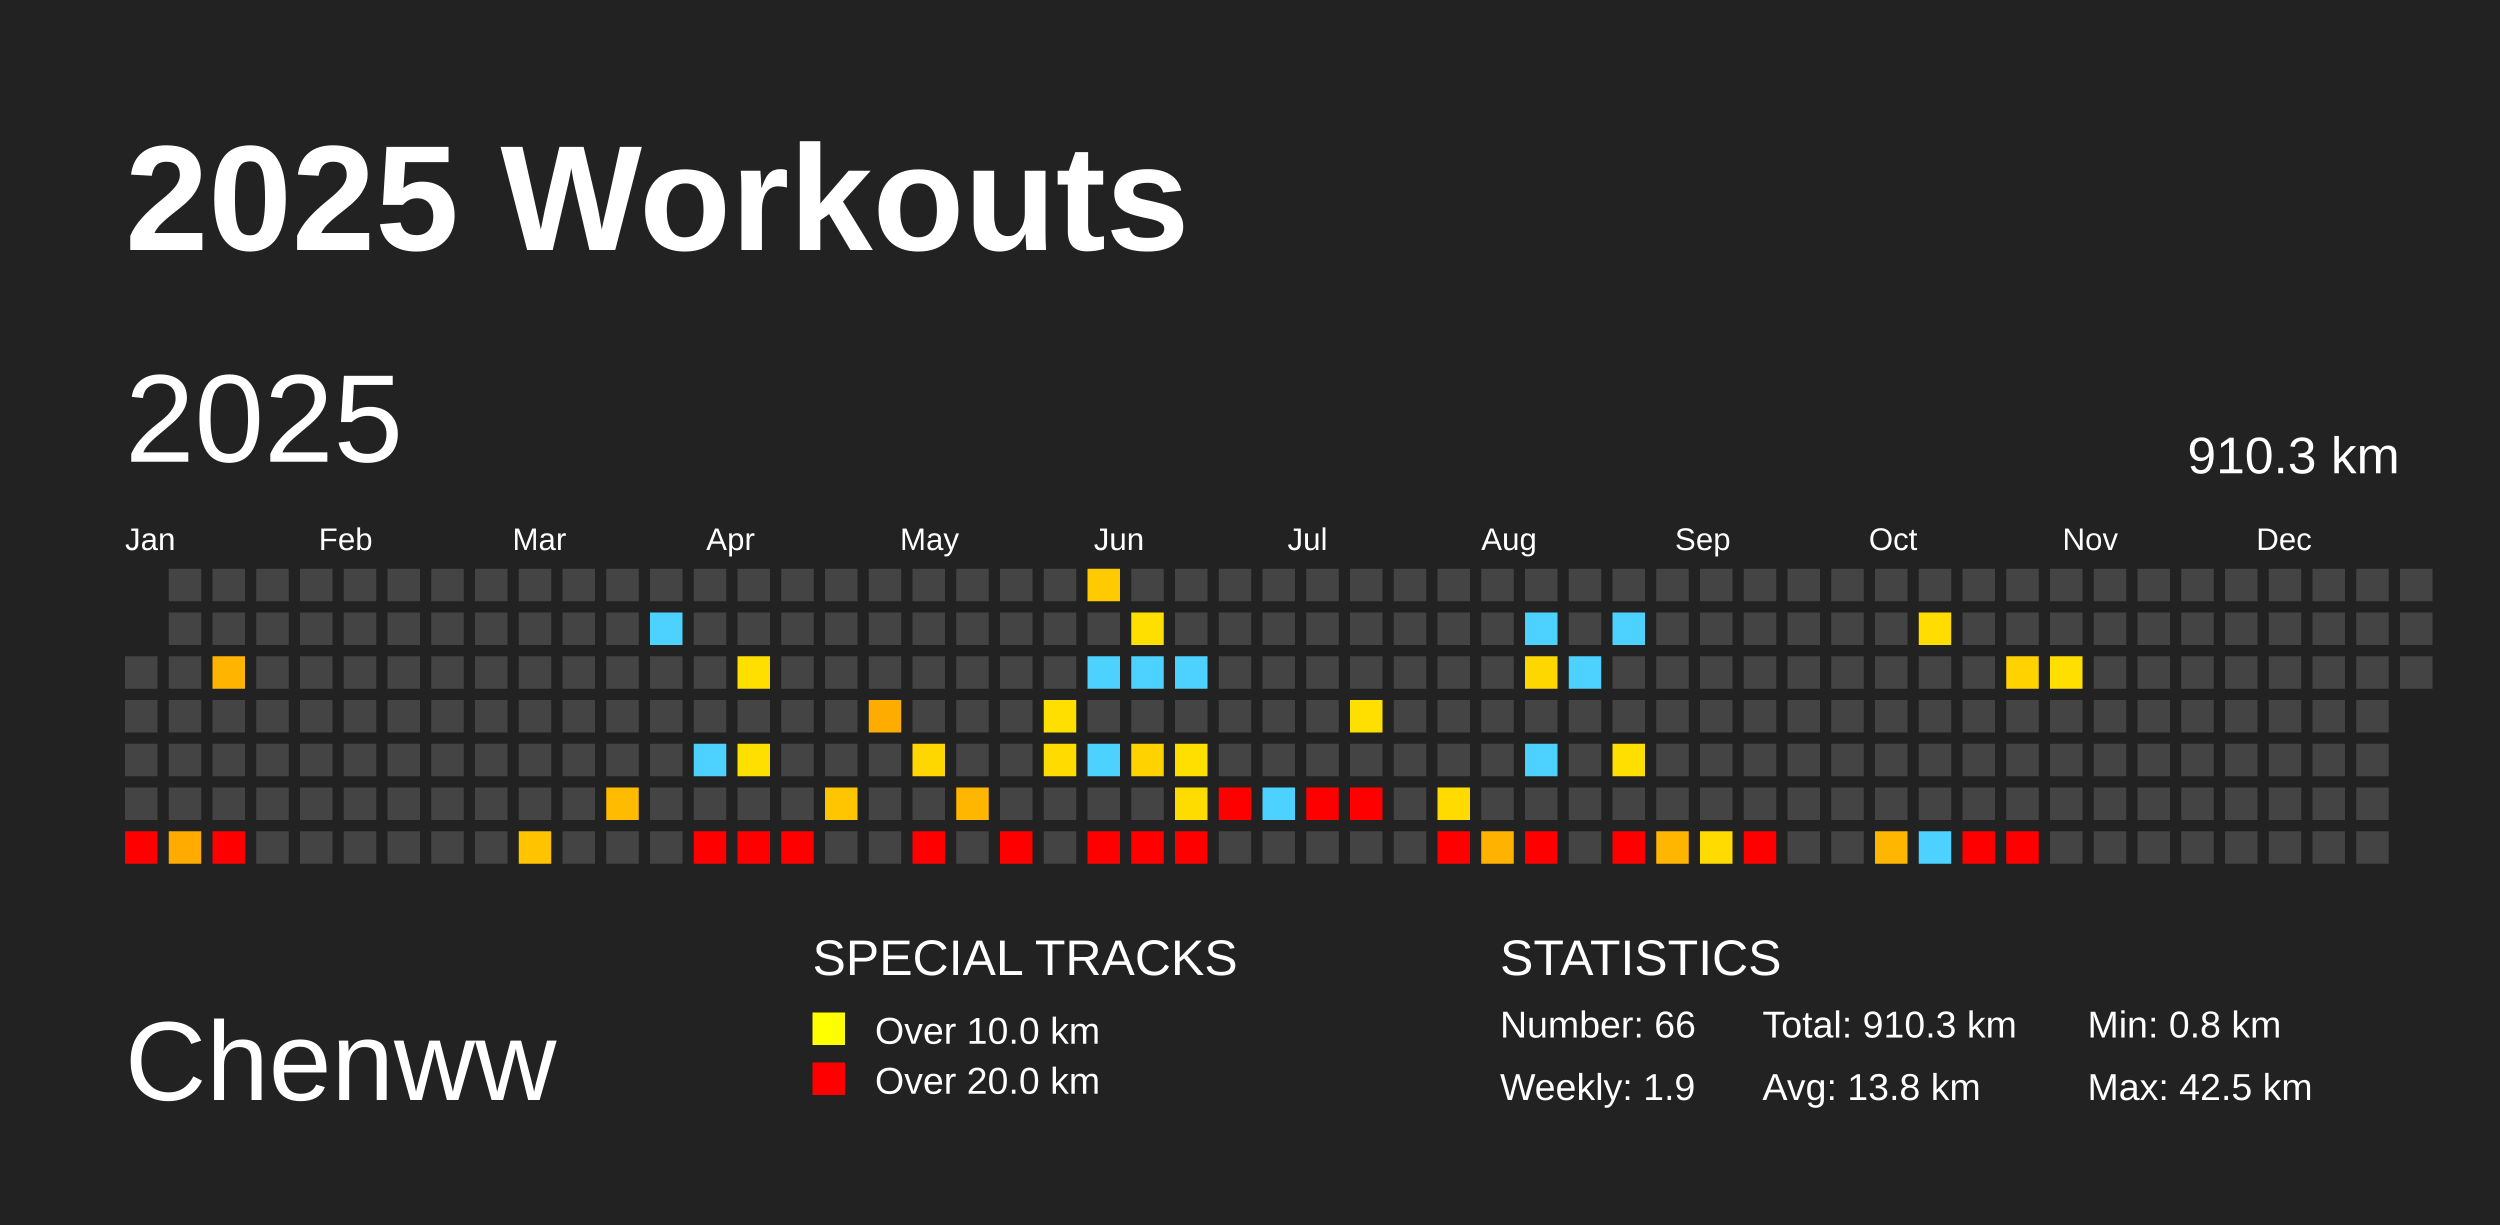
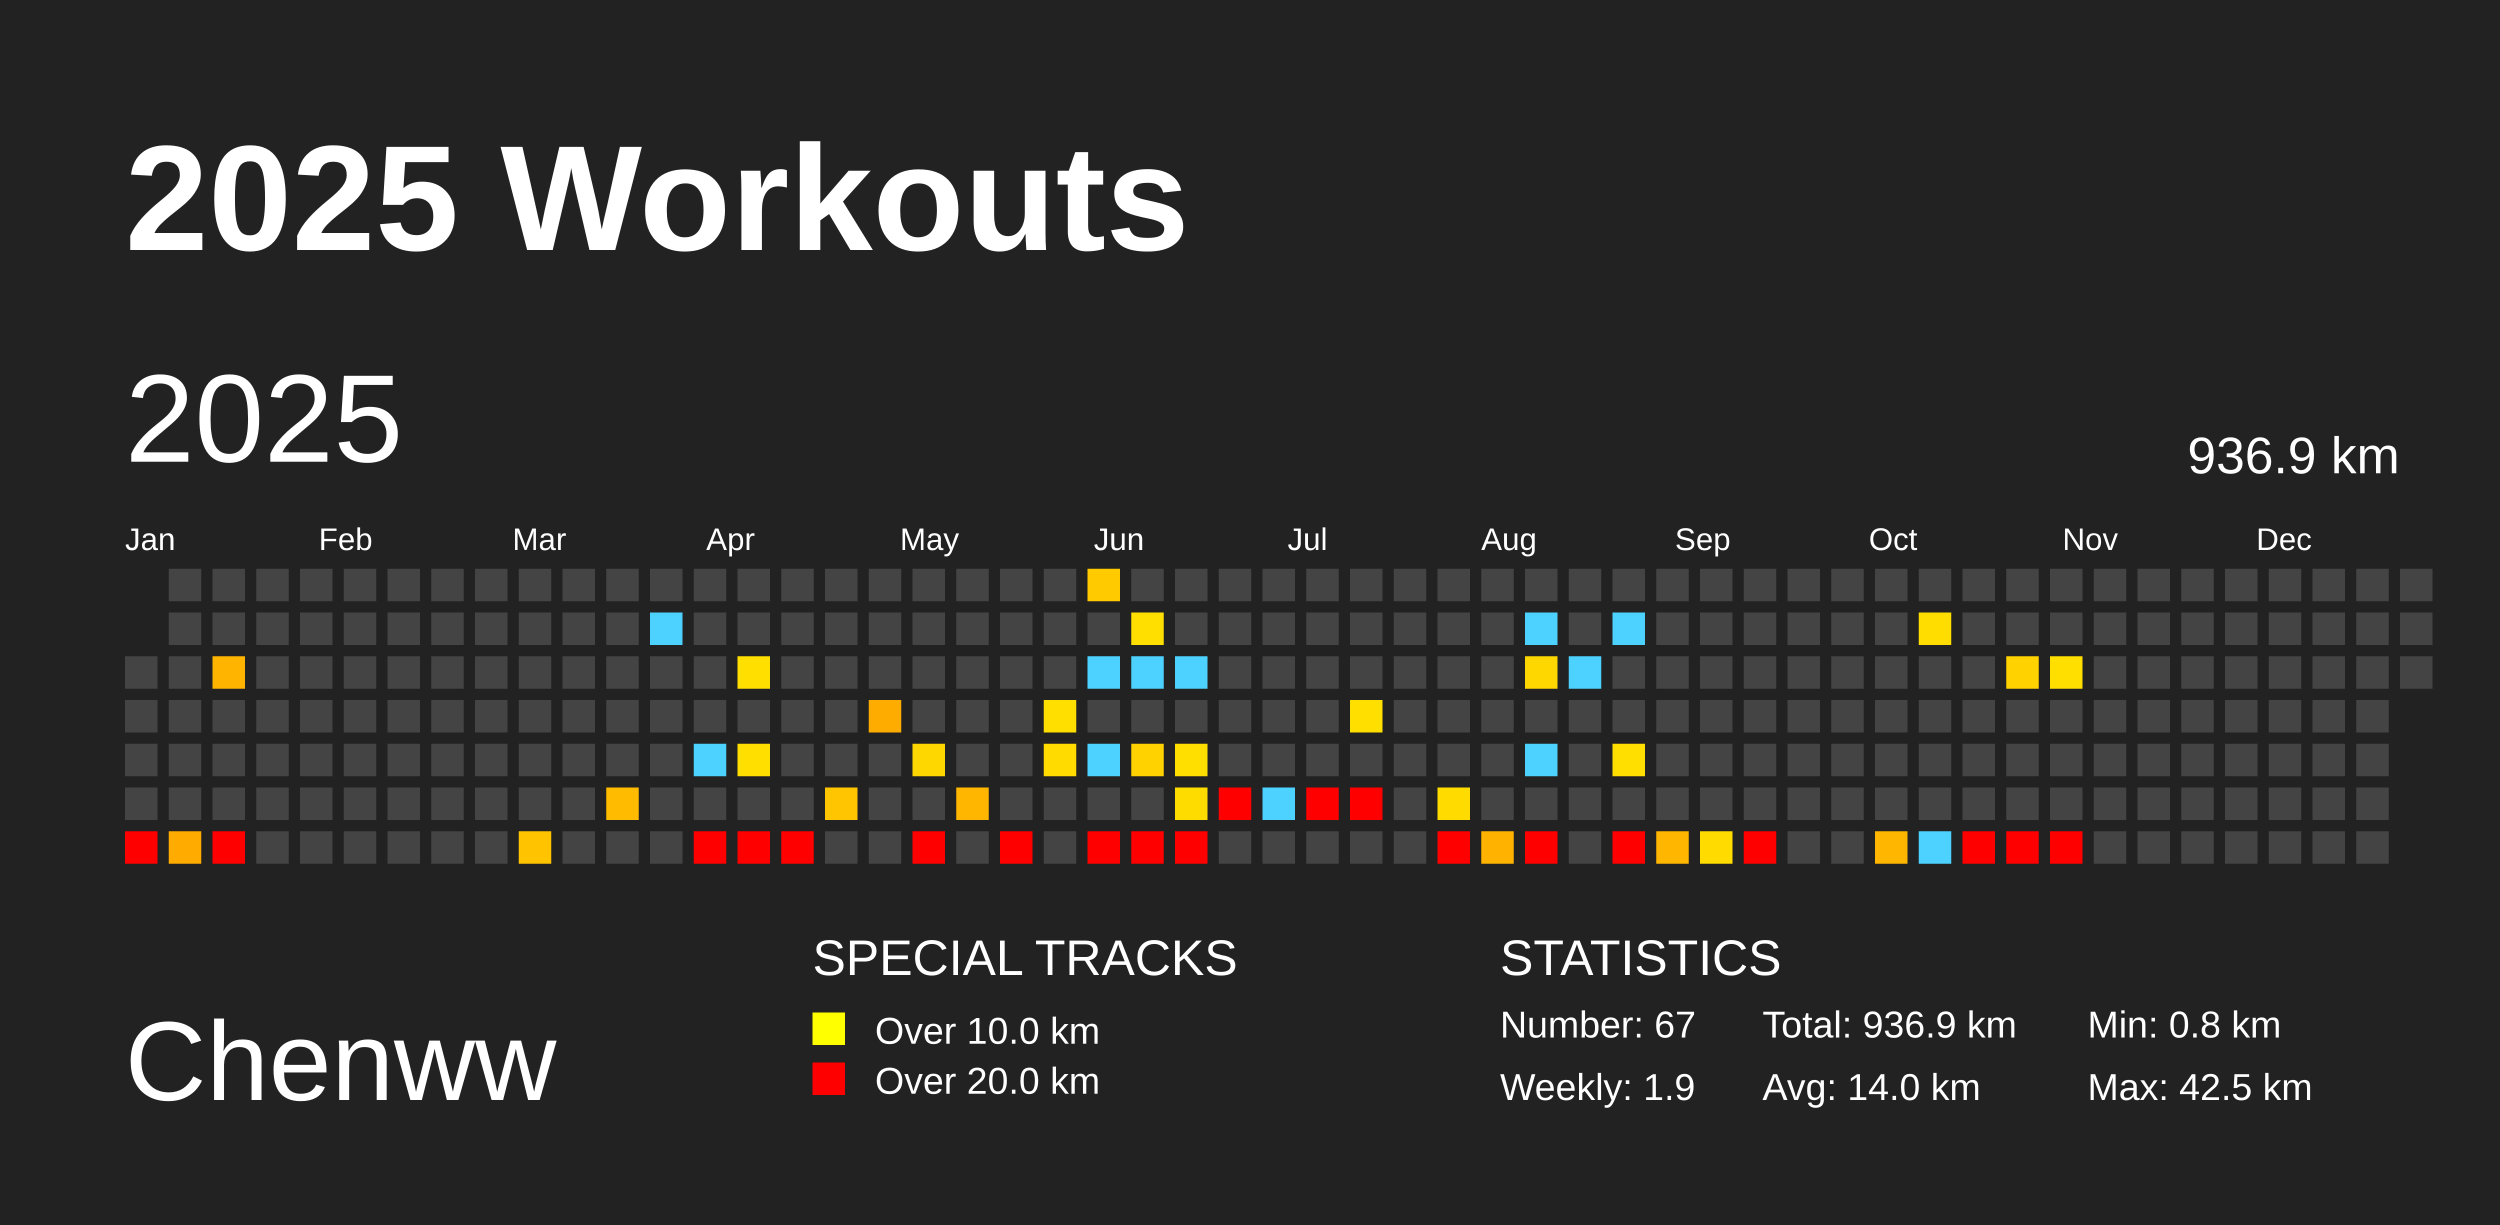
<svg xmlns="http://www.w3.org/2000/svg" baseProfile="full" height="98mm" version="1.1" viewBox="0,0,200,98" width="200mm">
  <defs />
  <rect fill="#222222" height="98" width="200" x="0" y="0" />
  <text fill="#FFFFFF" style="font-size:12px; font-family:Arial; font-weight:bold;" x="10" y="20">2025 Workouts</text>
  <text fill="#FFFFFF" style="font-size:9px; font-family:Arial" x="10" y="88">Chenww</text>
  <text fill="#FFFFFF" style="font-size:4px; font-family:Arial" x="65" y="78">SPECIAL TRACKS</text>
  <rect fill="yellow" height="2.6" width="2.6" x="65" y="81" />
  <text fill="#FFFFFF" style="font-size:3px; font-family:Arial" x="70" y="83.5">Over 10.0 km</text>
  <rect fill="red" height="2.6" width="2.6" x="65" y="85" />
  <text fill="#FFFFFF" style="font-size:3px; font-family:Arial" x="70" y="87.5">Over 20.0 km</text>
  <text fill="#FFFFFF" style="font-size:4px; font-family:Arial" x="120" y="78">STATISTICS</text>
-   <text fill="#FFFFFF" style="font-size:3px; font-family:Arial" x="120" y="83">Number: 66</text>
+   <text fill="#FFFFFF" style="font-size:3px; font-family:Arial" x="120" y="83">Number: 67</text>
  <text fill="#FFFFFF" style="font-size:3px; font-family:Arial" x="120" y="88">Weekly: 1.9</text>
-   <text fill="#FFFFFF" style="font-size:3px; font-family:Arial" x="141" y="83">Total: 910.3 km</text>
-   <text fill="#FFFFFF" style="font-size:3px; font-family:Arial" x="141" y="88">Avg: 13.8 km</text>
+   <text fill="#FFFFFF" style="font-size:3px; font-family:Arial" x="141" y="83">Total: 936.9 km</text>
+   <text fill="#FFFFFF" style="font-size:3px; font-family:Arial" x="141" y="88">Avg: 14.0 km</text>
  <text fill="#FFFFFF" style="font-size:3px; font-family:Arial" x="167" y="83">Min: 0.8 km</text>
  <text fill="#FFFFFF" style="font-size:3px; font-family:Arial" x="167" y="88">Max: 42.5 km</text>
  <text dominant-baseline="hanging" fill="#FFFFFF" style="font-size:10.0px; font-family:Arial;" x="10" y="30">2025</text>
-   <text dominant-baseline="hanging" fill="#FFFFFF" style="font-size:4.125px; font-family:Arial;" x="175" y="35">910.3 km</text>
+   <text dominant-baseline="hanging" fill="#FFFFFF" style="font-size:4.125px; font-family:Arial;" x="175" y="35">936.9 km</text>
  <text fill="#FFFFFF" style="font-size:2.5px; font-family:Arial" x="10.0" y="44">Jan</text>
  <text fill="#FFFFFF" style="font-size:2.5px; font-family:Arial" x="25.5" y="44">Feb</text>
  <text fill="#FFFFFF" style="font-size:2.5px; font-family:Arial" x="41.0" y="44">Mar</text>
  <text fill="#FFFFFF" style="font-size:2.5px; font-family:Arial" x="56.5" y="44">Apr</text>
  <text fill="#FFFFFF" style="font-size:2.5px; font-family:Arial" x="72.0" y="44">May</text>
  <text fill="#FFFFFF" style="font-size:2.5px; font-family:Arial" x="87.5" y="44">Jun</text>
  <text fill="#FFFFFF" style="font-size:2.5px; font-family:Arial" x="103.0" y="44">Jul</text>
  <text fill="#FFFFFF" style="font-size:2.5px; font-family:Arial" x="118.5" y="44">Aug</text>
  <text fill="#FFFFFF" style="font-size:2.5px; font-family:Arial" x="134.0" y="44">Sep</text>
  <text fill="#FFFFFF" style="font-size:2.5px; font-family:Arial" x="149.5" y="44">Oct</text>
  <text fill="#FFFFFF" style="font-size:2.5px; font-family:Arial" x="165.0" y="44">Nov</text>
  <text fill="#FFFFFF" style="font-size:2.5px; font-family:Arial" x="180.5" y="44">Dec</text>
  <rect fill="#444444" height="2.6" width="2.6" x="10.0" y="52.5" />
  <rect fill="#444444" height="2.6" width="2.6" x="10.0" y="56.0" />
  <rect fill="#444444" height="2.6" width="2.6" x="10.0" y="59.5" />
  <rect fill="#444444" height="2.6" width="2.6" x="10.0" y="63.0" />
  <rect fill="red" height="2.6" width="2.6" x="10.0" y="66.5" />
  <rect fill="#444444" height="2.6" width="2.6" x="13.5" y="45.5" />
  <rect fill="#444444" height="2.6" width="2.6" x="13.5" y="49.0" />
  <rect fill="#444444" height="2.6" width="2.6" x="13.5" y="52.5" />
  <rect fill="#444444" height="2.6" width="2.6" x="13.5" y="56.0" />
  <rect fill="#444444" height="2.6" width="2.6" x="13.5" y="59.5" />
  <rect fill="#444444" height="2.6" width="2.6" x="13.5" y="63.0" />
  <rect fill="#ffab00" height="2.6" width="2.6" x="13.5" y="66.5" />
  <rect fill="#444444" height="2.6" width="2.6" x="17.0" y="45.5" />
  <rect fill="#444444" height="2.6" width="2.6" x="17.0" y="49.0" />
  <rect fill="#ffb500" height="2.6" width="2.6" x="17.0" y="52.5" />
  <rect fill="#444444" height="2.6" width="2.6" x="17.0" y="56.0" />
  <rect fill="#444444" height="2.6" width="2.6" x="17.0" y="59.5" />
  <rect fill="#444444" height="2.6" width="2.6" x="17.0" y="63.0" />
  <rect fill="red" height="2.6" width="2.6" x="17.0" y="66.5" />
  <rect fill="#444444" height="2.6" width="2.6" x="20.5" y="45.5" />
  <rect fill="#444444" height="2.6" width="2.6" x="20.5" y="49.0" />
  <rect fill="#444444" height="2.6" width="2.6" x="20.5" y="52.5" />
  <rect fill="#444444" height="2.6" width="2.6" x="20.5" y="56.0" />
  <rect fill="#444444" height="2.6" width="2.6" x="20.5" y="59.5" />
  <rect fill="#444444" height="2.6" width="2.6" x="20.5" y="63.0" />
  <rect fill="#444444" height="2.6" width="2.6" x="20.5" y="66.5" />
  <rect fill="#444444" height="2.6" width="2.6" x="24.0" y="45.5" />
  <rect fill="#444444" height="2.6" width="2.6" x="24.0" y="49.0" />
  <rect fill="#444444" height="2.6" width="2.6" x="24.0" y="52.5" />
  <rect fill="#444444" height="2.6" width="2.6" x="24.0" y="56.0" />
  <rect fill="#444444" height="2.6" width="2.6" x="24.0" y="59.5" />
  <rect fill="#444444" height="2.6" width="2.6" x="24.0" y="63.0" />
  <rect fill="#444444" height="2.6" width="2.6" x="24.0" y="66.5" />
  <rect fill="#444444" height="2.6" width="2.6" x="27.5" y="45.5" />
  <rect fill="#444444" height="2.6" width="2.6" x="27.5" y="49.0" />
  <rect fill="#444444" height="2.6" width="2.6" x="27.5" y="52.5" />
  <rect fill="#444444" height="2.6" width="2.6" x="27.5" y="56.0" />
  <rect fill="#444444" height="2.6" width="2.6" x="27.5" y="59.5" />
  <rect fill="#444444" height="2.6" width="2.6" x="27.5" y="63.0" />
  <rect fill="#444444" height="2.6" width="2.6" x="27.5" y="66.5" />
  <rect fill="#444444" height="2.6" width="2.6" x="31.0" y="45.5" />
  <rect fill="#444444" height="2.6" width="2.6" x="31.0" y="49.0" />
  <rect fill="#444444" height="2.6" width="2.6" x="31.0" y="52.5" />
  <rect fill="#444444" height="2.6" width="2.6" x="31.0" y="56.0" />
  <rect fill="#444444" height="2.6" width="2.6" x="31.0" y="59.5" />
  <rect fill="#444444" height="2.6" width="2.6" x="31.0" y="63.0" />
  <rect fill="#444444" height="2.6" width="2.6" x="31.0" y="66.5" />
  <rect fill="#444444" height="2.6" width="2.6" x="34.5" y="45.5" />
  <rect fill="#444444" height="2.6" width="2.6" x="34.5" y="49.0" />
  <rect fill="#444444" height="2.6" width="2.6" x="34.5" y="52.5" />
  <rect fill="#444444" height="2.6" width="2.6" x="34.5" y="56.0" />
  <rect fill="#444444" height="2.6" width="2.6" x="34.5" y="59.5" />
  <rect fill="#444444" height="2.6" width="2.6" x="34.5" y="63.0" />
  <rect fill="#444444" height="2.6" width="2.6" x="34.5" y="66.5" />
  <rect fill="#444444" height="2.6" width="2.6" x="38.0" y="45.5" />
  <rect fill="#444444" height="2.6" width="2.6" x="38.0" y="49.0" />
  <rect fill="#444444" height="2.6" width="2.6" x="38.0" y="52.5" />
  <rect fill="#444444" height="2.6" width="2.6" x="38.0" y="56.0" />
  <rect fill="#444444" height="2.6" width="2.6" x="38.0" y="59.5" />
  <rect fill="#444444" height="2.6" width="2.6" x="38.0" y="63.0" />
  <rect fill="#444444" height="2.6" width="2.6" x="38.0" y="66.5" />
  <rect fill="#444444" height="2.6" width="2.6" x="41.5" y="45.5" />
  <rect fill="#444444" height="2.6" width="2.6" x="41.5" y="49.0" />
  <rect fill="#444444" height="2.6" width="2.6" x="41.5" y="52.5" />
  <rect fill="#444444" height="2.6" width="2.6" x="41.5" y="56.0" />
  <rect fill="#444444" height="2.6" width="2.6" x="41.5" y="59.5" />
  <rect fill="#444444" height="2.6" width="2.6" x="41.5" y="63.0" />
  <rect fill="#ffc300" height="2.6" width="2.6" x="41.5" y="66.5" />
  <rect fill="#444444" height="2.6" width="2.6" x="45.0" y="45.5" />
  <rect fill="#444444" height="2.6" width="2.6" x="45.0" y="49.0" />
  <rect fill="#444444" height="2.6" width="2.6" x="45.0" y="52.5" />
  <rect fill="#444444" height="2.6" width="2.6" x="45.0" y="56.0" />
  <rect fill="#444444" height="2.6" width="2.6" x="45.0" y="59.5" />
  <rect fill="#444444" height="2.6" width="2.6" x="45.0" y="63.0" />
  <rect fill="#444444" height="2.6" width="2.6" x="45.0" y="66.5" />
  <rect fill="#444444" height="2.6" width="2.6" x="48.5" y="45.5" />
  <rect fill="#444444" height="2.6" width="2.6" x="48.5" y="49.0" />
  <rect fill="#444444" height="2.6" width="2.6" x="48.5" y="52.5" />
  <rect fill="#444444" height="2.6" width="2.6" x="48.5" y="56.0" />
  <rect fill="#444444" height="2.6" width="2.6" x="48.5" y="59.5" />
  <rect fill="#ffbb00" height="2.6" width="2.6" x="48.5" y="63.0" />
  <rect fill="#444444" height="2.6" width="2.6" x="48.5" y="66.5" />
  <rect fill="#444444" height="2.6" width="2.6" x="52.0" y="45.5" />
  <rect fill="#4dd2ff" height="2.6" width="2.6" x="52.0" y="49.0" />
  <rect fill="#444444" height="2.6" width="2.6" x="52.0" y="52.5" />
  <rect fill="#444444" height="2.6" width="2.6" x="52.0" y="56.0" />
  <rect fill="#444444" height="2.6" width="2.6" x="52.0" y="59.5" />
  <rect fill="#444444" height="2.6" width="2.6" x="52.0" y="63.0" />
  <rect fill="#444444" height="2.6" width="2.6" x="52.0" y="66.5" />
  <rect fill="#444444" height="2.6" width="2.6" x="55.5" y="45.5" />
  <rect fill="#444444" height="2.6" width="2.6" x="55.5" y="49.0" />
  <rect fill="#444444" height="2.6" width="2.6" x="55.5" y="52.5" />
  <rect fill="#444444" height="2.6" width="2.6" x="55.5" y="56.0" />
  <rect fill="#4dd2ff" height="2.6" width="2.6" x="55.5" y="59.5" />
  <rect fill="#444444" height="2.6" width="2.6" x="55.5" y="63.0" />
  <rect fill="red" height="2.6" width="2.6" x="55.5" y="66.5" />
  <rect fill="#444444" height="2.6" width="2.6" x="59.0" y="45.5" />
  <rect fill="#444444" height="2.6" width="2.6" x="59.0" y="49.0" />
  <rect fill="#ffdf00" height="2.6" width="2.6" x="59.0" y="52.5" />
  <rect fill="#444444" height="2.6" width="2.6" x="59.0" y="56.0" />
  <rect fill="#ffdf00" height="2.6" width="2.6" x="59.0" y="59.5" />
  <rect fill="#444444" height="2.6" width="2.6" x="59.0" y="63.0" />
  <rect fill="red" height="2.6" width="2.6" x="59.0" y="66.5" />
  <rect fill="#444444" height="2.6" width="2.6" x="62.5" y="45.5" />
  <rect fill="#444444" height="2.6" width="2.6" x="62.5" y="49.0" />
  <rect fill="#444444" height="2.6" width="2.6" x="62.5" y="52.5" />
  <rect fill="#444444" height="2.6" width="2.6" x="62.5" y="56.0" />
  <rect fill="#444444" height="2.6" width="2.6" x="62.5" y="59.5" />
  <rect fill="#444444" height="2.6" width="2.6" x="62.5" y="63.0" />
  <rect fill="red" height="2.6" width="2.6" x="62.5" y="66.5" />
  <rect fill="#444444" height="2.6" width="2.6" x="66.0" y="45.5" />
  <rect fill="#444444" height="2.6" width="2.6" x="66.0" y="49.0" />
  <rect fill="#444444" height="2.6" width="2.6" x="66.0" y="52.5" />
  <rect fill="#444444" height="2.6" width="2.6" x="66.0" y="56.0" />
  <rect fill="#444444" height="2.6" width="2.6" x="66.0" y="59.5" />
  <rect fill="#ffc500" height="2.6" width="2.6" x="66.0" y="63.0" />
  <rect fill="#444444" height="2.6" width="2.6" x="66.0" y="66.5" />
  <rect fill="#444444" height="2.6" width="2.6" x="69.5" y="45.5" />
  <rect fill="#444444" height="2.6" width="2.6" x="69.5" y="49.0" />
  <rect fill="#444444" height="2.6" width="2.6" x="69.5" y="52.5" />
  <rect fill="#ffac00" height="2.6" width="2.6" x="69.5" y="56.0" />
  <rect fill="#444444" height="2.6" width="2.6" x="69.5" y="59.5" />
  <rect fill="#444444" height="2.6" width="2.6" x="69.5" y="63.0" />
  <rect fill="#444444" height="2.6" width="2.6" x="69.5" y="66.5" />
  <rect fill="#444444" height="2.6" width="2.6" x="73.0" y="45.5" />
  <rect fill="#444444" height="2.6" width="2.6" x="73.0" y="49.0" />
  <rect fill="#444444" height="2.6" width="2.6" x="73.0" y="52.5" />
  <rect fill="#444444" height="2.6" width="2.6" x="73.0" y="56.0" />
  <rect fill="#ffd700" height="2.6" width="2.6" x="73.0" y="59.5" />
  <rect fill="#444444" height="2.6" width="2.6" x="73.0" y="63.0" />
  <rect fill="red" height="2.6" width="2.6" x="73.0" y="66.5" />
  <rect fill="#444444" height="2.6" width="2.6" x="76.5" y="45.5" />
  <rect fill="#444444" height="2.6" width="2.6" x="76.5" y="49.0" />
  <rect fill="#444444" height="2.6" width="2.6" x="76.5" y="52.5" />
  <rect fill="#444444" height="2.6" width="2.6" x="76.5" y="56.0" />
  <rect fill="#444444" height="2.6" width="2.6" x="76.5" y="59.5" />
  <rect fill="#ffb600" height="2.6" width="2.6" x="76.5" y="63.0" />
  <rect fill="#444444" height="2.6" width="2.6" x="76.5" y="66.5" />
  <rect fill="#444444" height="2.6" width="2.6" x="80.0" y="45.5" />
  <rect fill="#444444" height="2.6" width="2.6" x="80.0" y="49.0" />
  <rect fill="#444444" height="2.6" width="2.6" x="80.0" y="52.5" />
  <rect fill="#444444" height="2.6" width="2.6" x="80.0" y="56.0" />
  <rect fill="#444444" height="2.6" width="2.6" x="80.0" y="59.5" />
  <rect fill="#444444" height="2.6" width="2.6" x="80.0" y="63.0" />
  <rect fill="red" height="2.6" width="2.6" x="80.0" y="66.5" />
  <rect fill="#444444" height="2.6" width="2.6" x="83.5" y="45.5" />
  <rect fill="#444444" height="2.6" width="2.6" x="83.5" y="49.0" />
  <rect fill="#444444" height="2.6" width="2.6" x="83.5" y="52.5" />
  <rect fill="#ffdf00" height="2.6" width="2.6" x="83.5" y="56.0" />
  <rect fill="#ffdb00" height="2.6" width="2.6" x="83.5" y="59.5" />
  <rect fill="#444444" height="2.6" width="2.6" x="83.5" y="63.0" />
  <rect fill="#444444" height="2.6" width="2.6" x="83.5" y="66.5" />
  <rect fill="#ffcb00" height="2.6" width="2.6" x="87.0" y="45.5" />
  <rect fill="#444444" height="2.6" width="2.6" x="87.0" y="49.0" />
  <rect fill="#4dd2ff" height="2.6" width="2.6" x="87.0" y="52.5" />
  <rect fill="#444444" height="2.6" width="2.6" x="87.0" y="56.0" />
  <rect fill="#4dd2ff" height="2.6" width="2.6" x="87.0" y="59.5" />
  <rect fill="#444444" height="2.6" width="2.6" x="87.0" y="63.0" />
  <rect fill="red" height="2.6" width="2.6" x="87.0" y="66.5" />
  <rect fill="#444444" height="2.6" width="2.6" x="90.5" y="45.5" />
  <rect fill="#ffdf00" height="2.6" width="2.6" x="90.5" y="49.0" />
  <rect fill="#4dd2ff" height="2.6" width="2.6" x="90.5" y="52.5" />
  <rect fill="#444444" height="2.6" width="2.6" x="90.5" y="56.0" />
  <rect fill="#ffd200" height="2.6" width="2.6" x="90.5" y="59.5" />
  <rect fill="#444444" height="2.6" width="2.6" x="90.5" y="63.0" />
  <rect fill="red" height="2.6" width="2.6" x="90.5" y="66.5" />
  <rect fill="#444444" height="2.6" width="2.6" x="94.0" y="45.5" />
  <rect fill="#444444" height="2.6" width="2.6" x="94.0" y="49.0" />
  <rect fill="#4dd2ff" height="2.6" width="2.6" x="94.0" y="52.5" />
  <rect fill="#444444" height="2.6" width="2.6" x="94.0" y="56.0" />
  <rect fill="#ffdf00" height="2.6" width="2.6" x="94.0" y="59.5" />
  <rect fill="#ffdc00" height="2.6" width="2.6" x="94.0" y="63.0" />
  <rect fill="red" height="2.6" width="2.6" x="94.0" y="66.5" />
  <rect fill="#444444" height="2.6" width="2.6" x="97.5" y="45.5" />
  <rect fill="#444444" height="2.6" width="2.6" x="97.5" y="49.0" />
  <rect fill="#444444" height="2.6" width="2.6" x="97.5" y="52.5" />
  <rect fill="#444444" height="2.6" width="2.6" x="97.5" y="56.0" />
  <rect fill="#444444" height="2.6" width="2.6" x="97.5" y="59.5" />
  <rect fill="red" height="2.6" width="2.6" x="97.5" y="63.0" />
  <rect fill="#444444" height="2.6" width="2.6" x="97.5" y="66.5" />
  <rect fill="#444444" height="2.6" width="2.6" x="101.0" y="45.5" />
  <rect fill="#444444" height="2.6" width="2.6" x="101.0" y="49.0" />
  <rect fill="#444444" height="2.6" width="2.6" x="101.0" y="52.5" />
  <rect fill="#444444" height="2.6" width="2.6" x="101.0" y="56.0" />
  <rect fill="#444444" height="2.6" width="2.6" x="101.0" y="59.5" />
  <rect fill="#4dd2ff" height="2.6" width="2.6" x="101.0" y="63.0" />
  <rect fill="#444444" height="2.6" width="2.6" x="101.0" y="66.5" />
  <rect fill="#444444" height="2.6" width="2.6" x="104.5" y="45.5" />
  <rect fill="#444444" height="2.6" width="2.6" x="104.5" y="49.0" />
  <rect fill="#444444" height="2.6" width="2.6" x="104.5" y="52.5" />
  <rect fill="#444444" height="2.6" width="2.6" x="104.5" y="56.0" />
  <rect fill="#444444" height="2.6" width="2.6" x="104.5" y="59.5" />
  <rect fill="red" height="2.6" width="2.6" x="104.5" y="63.0" />
  <rect fill="#444444" height="2.6" width="2.6" x="104.5" y="66.5" />
  <rect fill="#444444" height="2.6" width="2.6" x="108.0" y="45.5" />
  <rect fill="#444444" height="2.6" width="2.6" x="108.0" y="49.0" />
  <rect fill="#444444" height="2.6" width="2.6" x="108.0" y="52.5" />
  <rect fill="#ffdf00" height="2.6" width="2.6" x="108.0" y="56.0" />
  <rect fill="#444444" height="2.6" width="2.6" x="108.0" y="59.5" />
  <rect fill="red" height="2.6" width="2.6" x="108.0" y="63.0" />
  <rect fill="#444444" height="2.6" width="2.6" x="108.0" y="66.5" />
  <rect fill="#444444" height="2.6" width="2.6" x="111.5" y="45.5" />
  <rect fill="#444444" height="2.6" width="2.6" x="111.5" y="49.0" />
  <rect fill="#444444" height="2.6" width="2.6" x="111.5" y="52.5" />
  <rect fill="#444444" height="2.6" width="2.6" x="111.5" y="56.0" />
  <rect fill="#444444" height="2.6" width="2.6" x="111.5" y="59.5" />
  <rect fill="#444444" height="2.6" width="2.6" x="111.5" y="63.0" />
  <rect fill="#444444" height="2.6" width="2.6" x="111.5" y="66.5" />
  <rect fill="#444444" height="2.6" width="2.6" x="115.0" y="45.5" />
  <rect fill="#444444" height="2.6" width="2.6" x="115.0" y="49.0" />
  <rect fill="#444444" height="2.6" width="2.6" x="115.0" y="52.5" />
  <rect fill="#444444" height="2.6" width="2.6" x="115.0" y="56.0" />
  <rect fill="#444444" height="2.6" width="2.6" x="115.0" y="59.5" />
  <rect fill="#ffdb00" height="2.6" width="2.6" x="115.0" y="63.0" />
  <rect fill="red" height="2.6" width="2.6" x="115.0" y="66.5" />
  <rect fill="#444444" height="2.6" width="2.6" x="118.5" y="45.5" />
  <rect fill="#444444" height="2.6" width="2.6" x="118.5" y="49.0" />
  <rect fill="#444444" height="2.6" width="2.6" x="118.5" y="52.5" />
  <rect fill="#444444" height="2.6" width="2.6" x="118.5" y="56.0" />
  <rect fill="#444444" height="2.6" width="2.6" x="118.5" y="59.5" />
  <rect fill="#444444" height="2.6" width="2.6" x="118.5" y="63.0" />
  <rect fill="#ffb300" height="2.6" width="2.6" x="118.5" y="66.5" />
  <rect fill="#444444" height="2.6" width="2.6" x="122.0" y="45.5" />
  <rect fill="#4dd2ff" height="2.6" width="2.6" x="122.0" y="49.0" />
  <rect fill="#ffd700" height="2.6" width="2.6" x="122.0" y="52.5" />
  <rect fill="#444444" height="2.6" width="2.6" x="122.0" y="56.0" />
  <rect fill="#4dd2ff" height="2.6" width="2.6" x="122.0" y="59.5" />
  <rect fill="#444444" height="2.6" width="2.6" x="122.0" y="63.0" />
  <rect fill="red" height="2.6" width="2.6" x="122.0" y="66.5" />
  <rect fill="#444444" height="2.6" width="2.6" x="125.5" y="45.5" />
  <rect fill="#444444" height="2.6" width="2.6" x="125.5" y="49.0" />
  <rect fill="#4dd2ff" height="2.6" width="2.6" x="125.5" y="52.5" />
  <rect fill="#444444" height="2.6" width="2.6" x="125.5" y="56.0" />
  <rect fill="#444444" height="2.6" width="2.6" x="125.5" y="59.5" />
  <rect fill="#444444" height="2.6" width="2.6" x="125.5" y="63.0" />
  <rect fill="#444444" height="2.6" width="2.6" x="125.5" y="66.5" />
  <rect fill="#444444" height="2.6" width="2.6" x="129.0" y="45.5" />
  <rect fill="#4dd2ff" height="2.6" width="2.6" x="129.0" y="49.0" />
  <rect fill="#444444" height="2.6" width="2.6" x="129.0" y="52.5" />
  <rect fill="#444444" height="2.6" width="2.6" x="129.0" y="56.0" />
  <rect fill="#ffdf00" height="2.6" width="2.6" x="129.0" y="59.5" />
  <rect fill="#444444" height="2.6" width="2.6" x="129.0" y="63.0" />
  <rect fill="red" height="2.6" width="2.6" x="129.0" y="66.5" />
  <rect fill="#444444" height="2.6" width="2.6" x="132.5" y="45.5" />
  <rect fill="#444444" height="2.6" width="2.6" x="132.5" y="49.0" />
  <rect fill="#444444" height="2.6" width="2.6" x="132.5" y="52.5" />
  <rect fill="#444444" height="2.6" width="2.6" x="132.5" y="56.0" />
  <rect fill="#444444" height="2.6" width="2.6" x="132.5" y="59.5" />
  <rect fill="#444444" height="2.6" width="2.6" x="132.5" y="63.0" />
  <rect fill="#ffb600" height="2.6" width="2.6" x="132.5" y="66.5" />
  <rect fill="#444444" height="2.6" width="2.6" x="136.0" y="45.5" />
  <rect fill="#444444" height="2.6" width="2.6" x="136.0" y="49.0" />
  <rect fill="#444444" height="2.6" width="2.6" x="136.0" y="52.5" />
  <rect fill="#444444" height="2.6" width="2.6" x="136.0" y="56.0" />
  <rect fill="#444444" height="2.6" width="2.6" x="136.0" y="59.5" />
  <rect fill="#444444" height="2.6" width="2.6" x="136.0" y="63.0" />
  <rect fill="#ffdb00" height="2.6" width="2.6" x="136.0" y="66.5" />
  <rect fill="#444444" height="2.6" width="2.6" x="139.5" y="45.5" />
  <rect fill="#444444" height="2.6" width="2.6" x="139.5" y="49.0" />
  <rect fill="#444444" height="2.6" width="2.6" x="139.5" y="52.5" />
  <rect fill="#444444" height="2.6" width="2.6" x="139.5" y="56.0" />
  <rect fill="#444444" height="2.6" width="2.6" x="139.5" y="59.5" />
  <rect fill="#444444" height="2.6" width="2.6" x="139.5" y="63.0" />
  <rect fill="red" height="2.6" width="2.6" x="139.5" y="66.5" />
  <rect fill="#444444" height="2.6" width="2.6" x="143.0" y="45.5" />
  <rect fill="#444444" height="2.6" width="2.6" x="143.0" y="49.0" />
  <rect fill="#444444" height="2.6" width="2.6" x="143.0" y="52.5" />
  <rect fill="#444444" height="2.6" width="2.6" x="143.0" y="56.0" />
  <rect fill="#444444" height="2.6" width="2.6" x="143.0" y="59.5" />
  <rect fill="#444444" height="2.6" width="2.6" x="143.0" y="63.0" />
  <rect fill="#444444" height="2.6" width="2.6" x="143.0" y="66.5" />
  <rect fill="#444444" height="2.6" width="2.6" x="146.5" y="45.5" />
  <rect fill="#444444" height="2.6" width="2.6" x="146.5" y="49.0" />
  <rect fill="#444444" height="2.6" width="2.6" x="146.5" y="52.5" />
  <rect fill="#444444" height="2.6" width="2.6" x="146.5" y="56.0" />
  <rect fill="#444444" height="2.6" width="2.6" x="146.5" y="59.5" />
  <rect fill="#444444" height="2.6" width="2.6" x="146.5" y="63.0" />
  <rect fill="#444444" height="2.6" width="2.6" x="146.5" y="66.5" />
  <rect fill="#444444" height="2.6" width="2.6" x="150.0" y="45.5" />
  <rect fill="#444444" height="2.6" width="2.6" x="150.0" y="49.0" />
  <rect fill="#444444" height="2.6" width="2.6" x="150.0" y="52.5" />
  <rect fill="#444444" height="2.6" width="2.6" x="150.0" y="56.0" />
  <rect fill="#444444" height="2.6" width="2.6" x="150.0" y="59.5" />
  <rect fill="#444444" height="2.6" width="2.6" x="150.0" y="63.0" />
  <rect fill="#ffb600" height="2.6" width="2.6" x="150.0" y="66.5" />
  <rect fill="#444444" height="2.6" width="2.6" x="153.5" y="45.5" />
  <rect fill="#ffdd00" height="2.6" width="2.6" x="153.5" y="49.0" />
  <rect fill="#444444" height="2.6" width="2.6" x="153.5" y="52.5" />
  <rect fill="#444444" height="2.6" width="2.6" x="153.5" y="56.0" />
  <rect fill="#444444" height="2.6" width="2.6" x="153.5" y="59.5" />
  <rect fill="#444444" height="2.6" width="2.6" x="153.5" y="63.0" />
  <rect fill="#4dd2ff" height="2.6" width="2.6" x="153.5" y="66.5" />
  <rect fill="#444444" height="2.6" width="2.6" x="157.0" y="45.5" />
  <rect fill="#444444" height="2.6" width="2.6" x="157.0" y="49.0" />
  <rect fill="#444444" height="2.6" width="2.6" x="157.0" y="52.5" />
  <rect fill="#444444" height="2.6" width="2.6" x="157.0" y="56.0" />
  <rect fill="#444444" height="2.6" width="2.6" x="157.0" y="59.5" />
  <rect fill="#444444" height="2.6" width="2.6" x="157.0" y="63.0" />
  <rect fill="red" height="2.6" width="2.6" x="157.0" y="66.5" />
  <rect fill="#444444" height="2.6" width="2.6" x="160.5" y="45.5" />
  <rect fill="#444444" height="2.6" width="2.6" x="160.5" y="49.0" />
  <rect fill="#ffd200" height="2.6" width="2.6" x="160.5" y="52.5" />
  <rect fill="#444444" height="2.6" width="2.6" x="160.5" y="56.0" />
  <rect fill="#444444" height="2.6" width="2.6" x="160.5" y="59.5" />
  <rect fill="#444444" height="2.6" width="2.6" x="160.5" y="63.0" />
  <rect fill="red" height="2.6" width="2.6" x="160.5" y="66.5" />
  <rect fill="#444444" height="2.6" width="2.6" x="164.0" y="45.5" />
  <rect fill="#444444" height="2.6" width="2.6" x="164.0" y="49.0" />
  <rect fill="#ffdf00" height="2.6" width="2.6" x="164.0" y="52.5" />
  <rect fill="#444444" height="2.6" width="2.6" x="164.0" y="56.0" />
  <rect fill="#444444" height="2.6" width="2.6" x="164.0" y="59.5" />
  <rect fill="#444444" height="2.6" width="2.6" x="164.0" y="63.0" />
-   <rect fill="#444444" height="2.6" width="2.6" x="164.0" y="66.5" />
+   <rect fill="red" height="2.6" width="2.6" x="164.0" y="66.5" />
  <rect fill="#444444" height="2.6" width="2.6" x="167.5" y="45.5" />
  <rect fill="#444444" height="2.6" width="2.6" x="167.5" y="49.0" />
  <rect fill="#444444" height="2.6" width="2.6" x="167.5" y="52.5" />
  <rect fill="#444444" height="2.6" width="2.6" x="167.5" y="56.0" />
  <rect fill="#444444" height="2.6" width="2.6" x="167.5" y="59.5" />
  <rect fill="#444444" height="2.6" width="2.6" x="167.5" y="63.0" />
  <rect fill="#444444" height="2.6" width="2.6" x="167.5" y="66.5" />
  <rect fill="#444444" height="2.6" width="2.6" x="171.0" y="45.5" />
  <rect fill="#444444" height="2.6" width="2.6" x="171.0" y="49.0" />
  <rect fill="#444444" height="2.6" width="2.6" x="171.0" y="52.5" />
  <rect fill="#444444" height="2.6" width="2.6" x="171.0" y="56.0" />
  <rect fill="#444444" height="2.6" width="2.6" x="171.0" y="59.5" />
  <rect fill="#444444" height="2.6" width="2.6" x="171.0" y="63.0" />
  <rect fill="#444444" height="2.6" width="2.6" x="171.0" y="66.5" />
  <rect fill="#444444" height="2.6" width="2.6" x="174.5" y="45.5" />
  <rect fill="#444444" height="2.6" width="2.6" x="174.5" y="49.0" />
  <rect fill="#444444" height="2.6" width="2.6" x="174.5" y="52.5" />
  <rect fill="#444444" height="2.6" width="2.6" x="174.5" y="56.0" />
  <rect fill="#444444" height="2.6" width="2.6" x="174.5" y="59.5" />
  <rect fill="#444444" height="2.6" width="2.6" x="174.5" y="63.0" />
  <rect fill="#444444" height="2.6" width="2.6" x="174.5" y="66.5" />
  <rect fill="#444444" height="2.6" width="2.6" x="178.0" y="45.5" />
  <rect fill="#444444" height="2.6" width="2.6" x="178.0" y="49.0" />
  <rect fill="#444444" height="2.6" width="2.6" x="178.0" y="52.5" />
  <rect fill="#444444" height="2.6" width="2.6" x="178.0" y="56.0" />
  <rect fill="#444444" height="2.6" width="2.6" x="178.0" y="59.5" />
  <rect fill="#444444" height="2.6" width="2.6" x="178.0" y="63.0" />
  <rect fill="#444444" height="2.6" width="2.6" x="178.0" y="66.5" />
  <rect fill="#444444" height="2.6" width="2.6" x="181.5" y="45.5" />
  <rect fill="#444444" height="2.6" width="2.6" x="181.5" y="49.0" />
  <rect fill="#444444" height="2.6" width="2.6" x="181.5" y="52.5" />
  <rect fill="#444444" height="2.6" width="2.6" x="181.5" y="56.0" />
  <rect fill="#444444" height="2.6" width="2.6" x="181.5" y="59.5" />
  <rect fill="#444444" height="2.6" width="2.6" x="181.5" y="63.0" />
  <rect fill="#444444" height="2.6" width="2.6" x="181.5" y="66.5" />
  <rect fill="#444444" height="2.6" width="2.6" x="185.0" y="45.5" />
  <rect fill="#444444" height="2.6" width="2.6" x="185.0" y="49.0" />
  <rect fill="#444444" height="2.6" width="2.6" x="185.0" y="52.5" />
  <rect fill="#444444" height="2.6" width="2.6" x="185.0" y="56.0" />
  <rect fill="#444444" height="2.6" width="2.6" x="185.0" y="59.5" />
  <rect fill="#444444" height="2.6" width="2.6" x="185.0" y="63.0" />
  <rect fill="#444444" height="2.6" width="2.6" x="185.0" y="66.5" />
  <rect fill="#444444" height="2.6" width="2.6" x="188.5" y="45.5" />
  <rect fill="#444444" height="2.6" width="2.6" x="188.5" y="49.0" />
  <rect fill="#444444" height="2.6" width="2.6" x="188.5" y="52.5" />
  <rect fill="#444444" height="2.6" width="2.6" x="188.5" y="56.0" />
  <rect fill="#444444" height="2.6" width="2.6" x="188.5" y="59.5" />
  <rect fill="#444444" height="2.6" width="2.6" x="188.5" y="63.0" />
  <rect fill="#444444" height="2.6" width="2.6" x="188.5" y="66.5" />
  <rect fill="#444444" height="2.6" width="2.6" x="192.0" y="45.5" />
  <rect fill="#444444" height="2.6" width="2.6" x="192.0" y="49.0" />
  <rect fill="#444444" height="2.6" width="2.6" x="192.0" y="52.5" />
</svg>
